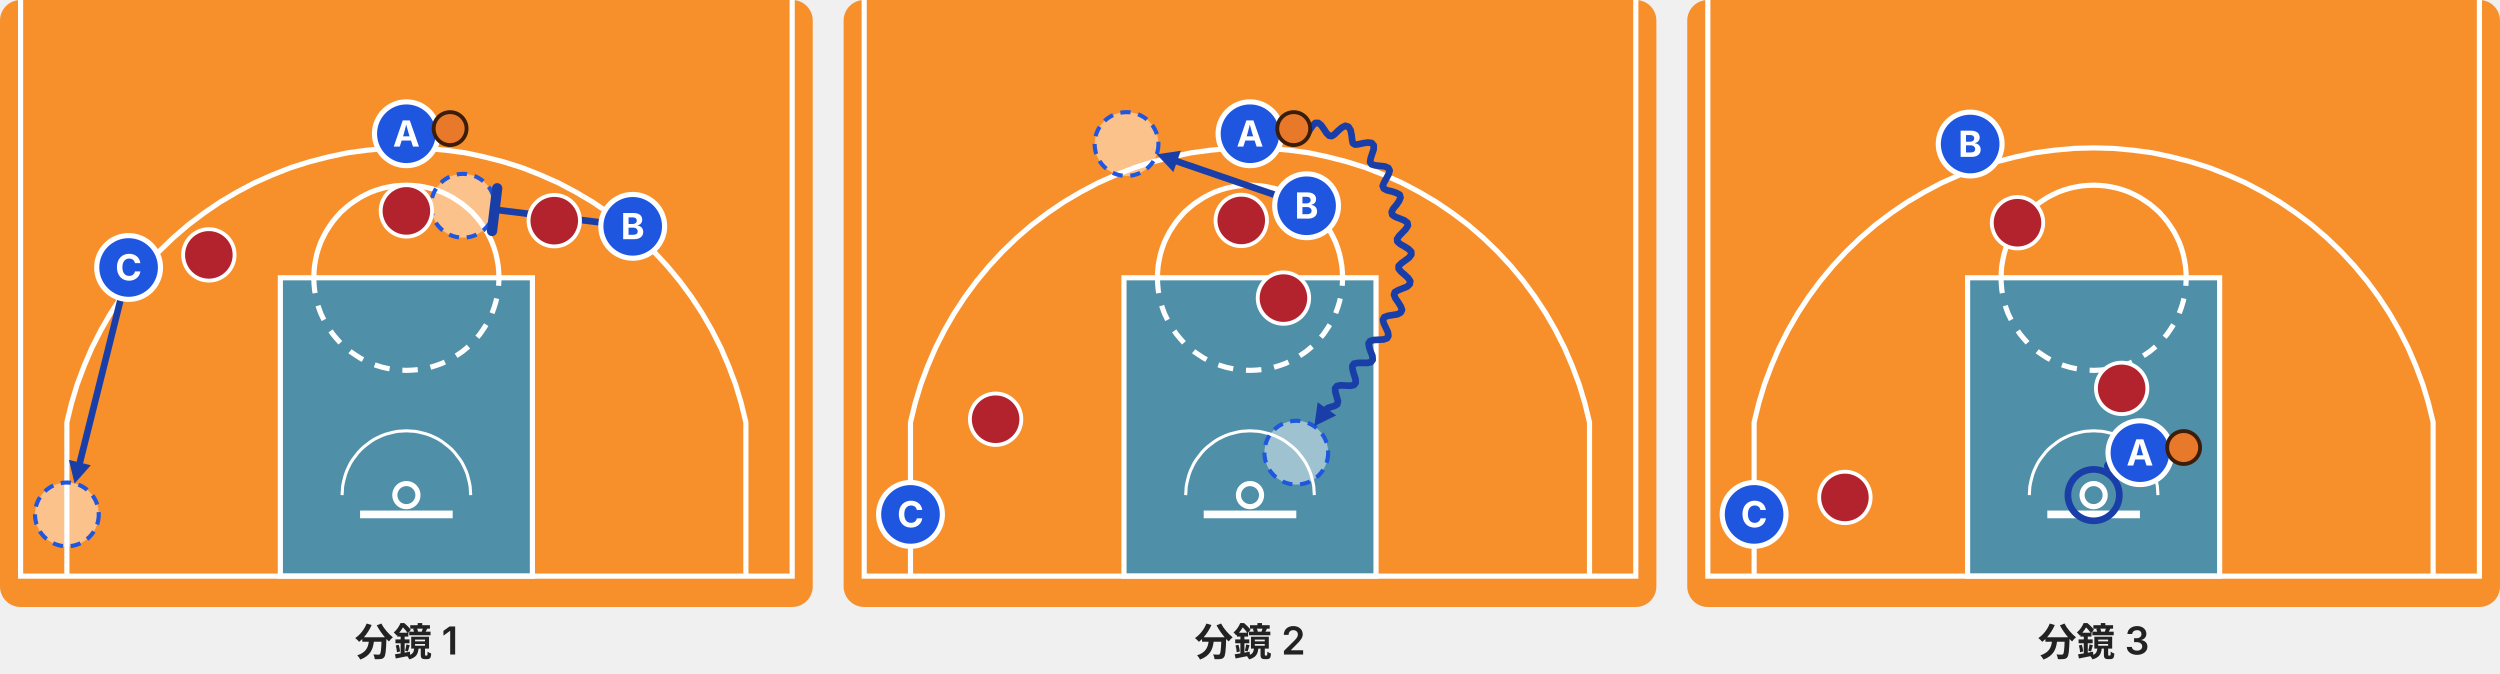
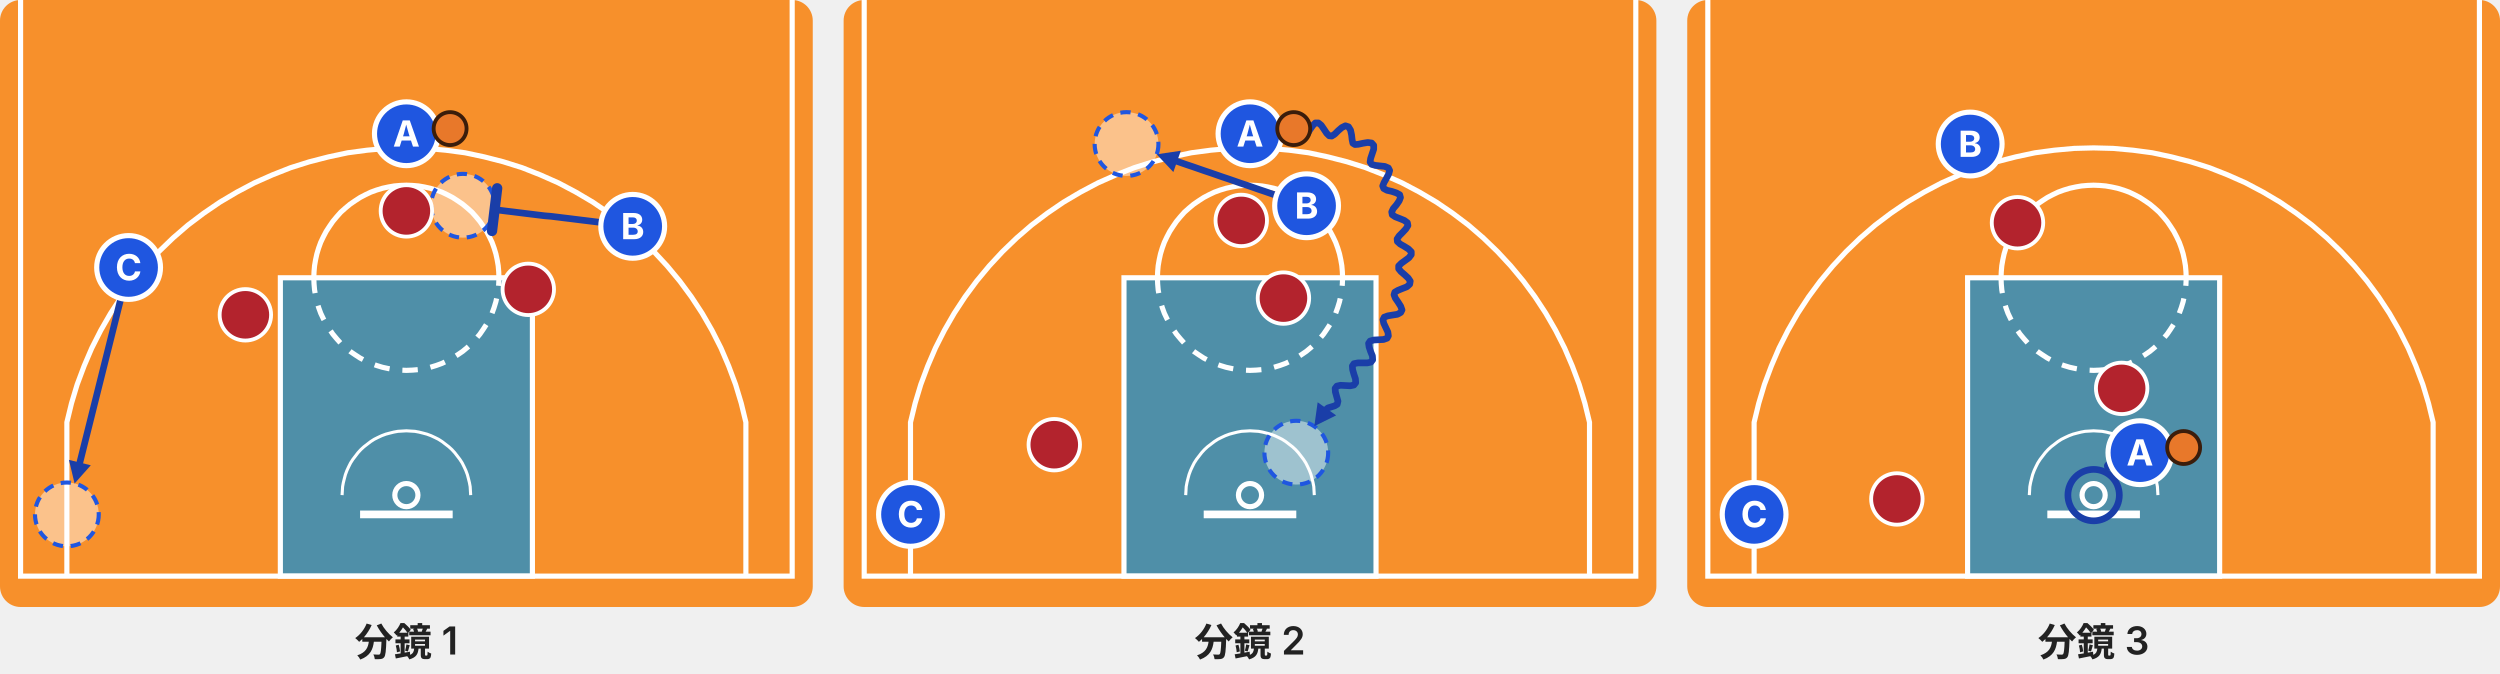
<svg xmlns="http://www.w3.org/2000/svg" viewBox="0 0 972.0 262.0" width="972.0" height="262.0" font-family="-apple-system, 'PingFang TC', 'Noto Sans TC', sans-serif">
  <g transform="translate(0,0)">
    <rect width="316.0" height="236.0" rx="8" fill="#f7902b" />
    <rect x="109.0" y="108.0" width="98.0" height="116.0" fill="#4f8fa8" stroke="#ffffff" stroke-width="2" />
    <polyline points="8.0,0.0 8.0,224.0 308.0,224.0 308.0,0.0" fill="none" stroke="#ffffff" stroke-width="2" />
    <polyline points="194.0,108.0 193.9,105.6 193.7,103.3 193.3,101.0 192.8,98.7 192.1,96.4 191.3,94.2 190.3,92.1 189.2,90.0 187.9,88.0 186.6,86.1 185.1,84.3 183.5,82.5 181.7,80.9 179.9,79.4 178.0,78.1 176.0,76.8 173.9,75.7 171.8,74.7 169.6,73.9 167.3,73.2 165.0,72.7 162.7,72.3 160.4,72.1 158.0,72.0 155.6,72.1 153.3,72.3 151.0,72.7 148.7,73.2 146.4,73.9 144.2,74.7 142.1,75.7 140.0,76.8 138.0,78.1 136.1,79.4 134.3,80.9 132.5,82.5 130.9,84.3 129.4,86.1 128.1,88.0 126.8,90.0 125.7,92.1 124.7,94.2 123.9,96.4 123.2,98.7 122.7,101.0 122.3,103.3 122.1,105.6 122.0,108.0" fill="none" stroke="#ffffff" stroke-width="2" />
    <polyline points="122.0,108.0 122.1,110.4 122.3,112.7 122.7,115.0 123.2,117.3 123.9,119.6 124.7,121.8 125.7,123.9 126.8,126.0 128.1,128.0 129.4,129.9 130.9,131.7 132.5,133.5 134.3,135.1 136.1,136.6 138.0,137.9 140.0,139.2 142.1,140.3 144.2,141.3 146.4,142.1 148.7,142.8 151.0,143.3 153.3,143.7 155.6,143.9 158.0,144.0 160.4,143.9 162.7,143.7 165.0,143.3 167.3,142.8 169.6,142.1 171.8,141.3 173.9,140.3 176.0,139.2 178.0,137.9 179.9,136.6 181.7,135.1 183.5,133.5 185.1,131.7 186.6,129.9 187.9,128.0 189.2,126.0 190.3,123.9 191.3,121.8 192.1,119.6 192.8,117.3 193.3,115.0 193.7,112.7 193.9,110.4 194.0,108.0" fill="none" stroke="#ffffff" stroke-width="2" stroke-dasharray="6 5" />
    <polyline points="290.0,224.0 290.0,164.2 288.2,156.8 286.0,149.5 283.3,142.3 280.3,135.3 276.8,128.4 273.0,121.8 268.8,115.4 264.3,109.3 259.4,103.4 254.2,97.8 248.7,92.5 242.9,87.5 236.8,82.9 230.5,78.6 223.9,74.7 217.1,71.1 210.1,68.0 203.0,65.2 195.7,62.9 188.3,61.0 180.8,59.4 173.3,58.4 165.6,57.7 158.0,57.5 150.4,57.7 142.7,58.4 135.2,59.4 127.7,61.0 120.3,62.9 113.0,65.2 105.9,68.0 98.9,71.1 92.1,74.7 85.5,78.6 79.2,82.9 73.1,87.5 67.3,92.5 61.8,97.8 56.6,103.4 51.7,109.3 47.2,115.4 43.0,121.8 39.2,128.4 35.7,135.3 32.7,142.3 30.0,149.5 27.8,156.8 26.0,164.2 26.0,224.0" fill="none" stroke="#ffffff" stroke-width="2" />
    <polyline points="183.0,192.5 182.9,190.9 182.8,189.2 182.5,187.6 182.1,186.0 181.7,184.5 181.1,182.9 180.4,181.4 179.7,180.0 178.8,178.6 177.8,177.3 176.8,176.0 175.7,174.8 174.5,173.7 173.2,172.7 171.9,171.7 170.5,170.8 169.1,170.1 167.6,169.4 166.0,168.8 164.5,168.4 162.9,168.0 161.3,167.7 159.6,167.6 158.0,167.5 156.4,167.6 154.7,167.7 153.1,168.0 151.5,168.4 150.0,168.8 148.4,169.4 146.9,170.1 145.5,170.8 144.1,171.7 142.8,172.7 141.5,173.7 140.3,174.8 139.2,176.0 138.2,177.3 137.2,178.6 136.3,180.0 135.6,181.4 134.9,182.9 134.3,184.5 133.9,186.0 133.5,187.6 133.2,189.2 133.1,190.9 133.0,192.5" fill="none" stroke="#ffffff" stroke-width="1.2" />
    <line x1="140.0" y1="200.0" x2="176.0" y2="200.0" stroke="#ffffff" stroke-width="3" />
    <circle cx="158.0" cy="192.5" r="4.5" fill="none" stroke="#ffffff" stroke-width="2" />
    <circle cx="180.0" cy="80.0" r="12.4" fill="#ffffff" fill-opacity="0.45" stroke="#1f56e0" stroke-width="1.6" stroke-dasharray="4 3" />
    <circle cx="26.0" cy="200.0" r="12.4" fill="#ffffff" fill-opacity="0.45" stroke="#1f56e0" stroke-width="1.6" stroke-dasharray="4 3" />
    <polyline points="233.7,86.5 231.3,86.2 228.9,85.9 226.4,85.6 224.0,85.3 221.6,85.0 219.1,84.7 216.7,84.4 214.2,84.1 211.8,83.9 209.3,83.6 206.9,83.3 204.4,83.0 202.0,82.7 199.6,82.4 197.1,82.1 194.7,81.8 192.3,81.5" fill="none" stroke="#1a3ea8" stroke-width="2.6" stroke-linecap="round" stroke-linejoin="round" />
    <line x1="191.3" y1="89.8" x2="193.3" y2="73.2" stroke="#1a3ea8" stroke-width="4" stroke-linecap="round" />
    <polyline points="47.0,116.0 46.4,118.4 45.8,120.8 45.2,123.2 44.6,125.6 44.0,128.0 43.4,130.4 42.8,132.8 42.2,135.2 41.6,137.6 41.0,140.0 40.4,142.4 39.8,144.8 39.2,147.2 38.6,149.6 38.0,152.0 37.4,154.4 36.8,156.8 36.2,159.2 35.6,161.6 35.0,164.0 34.4,166.4 33.8,168.8 33.2,171.2 32.6,173.6 32.0,176.0 31.4,178.4 30.8,180.8 30.7,181.4" fill="none" stroke="#1a3ea8" stroke-width="2.6" stroke-linecap="round" stroke-linejoin="round" />
    <polygon points="29.0,188.0 35.3,180.9 26.8,178.8" fill="#1a3ea8" />
    <circle cx="158.0" cy="82.0" r="10.0" fill="#b3232d" stroke="#fff" stroke-width="1.5" />
-     <circle cx="215.5" cy="85.8" r="10.0" fill="#b3232d" stroke="#fff" stroke-width="1.5" />
-     <circle cx="81.2" cy="99.1" r="10.0" fill="#b3232d" stroke="#fff" stroke-width="1.5" />
+     <circle cx="205.4" cy="112.5" r="10.0" fill="#b3232d" stroke="#fff" stroke-width="1.5" />
+     <circle cx="95.4" cy="122.4" r="10.0" fill="#b3232d" stroke="#fff" stroke-width="1.5" />
    <circle cx="158.0" cy="52.0" r="12.4" fill="#1f56e0" stroke="#fff" stroke-width="2" />
    <text x="158.0" y="57.0" font-size="14" font-weight="700" fill="#fff" text-anchor="middle">A</text>
    <circle cx="246.0" cy="88.0" r="12.4" fill="#1f56e0" stroke="#fff" stroke-width="2" />
    <text x="246.0" y="93.0" font-size="14" font-weight="700" fill="#fff" text-anchor="middle">B</text>
    <circle cx="50.0" cy="104.0" r="12.4" fill="#1f56e0" stroke="#fff" stroke-width="2" />
    <text x="50.0" y="109.0" font-size="14" font-weight="700" fill="#fff" text-anchor="middle">C</text>
    <circle cx="175.0" cy="50.0" r="6.4" fill="#e8782a" stroke="#3b1d0b" stroke-width="1.5" />
    <text x="158.0" y="255.0" font-size="15" font-weight="600" fill="#222" text-anchor="middle">分鏡 1</text>
  </g>
  <g transform="translate(328,0)">
    <rect width="316.0" height="236.0" rx="8" fill="#f7902b" />
    <rect x="109.0" y="108.0" width="98.0" height="116.0" fill="#4f8fa8" stroke="#ffffff" stroke-width="2" />
    <polyline points="8.0,0.0 8.0,224.0 308.0,224.0 308.0,0.0" fill="none" stroke="#ffffff" stroke-width="2" />
    <polyline points="194.0,108.0 193.9,105.6 193.7,103.3 193.3,101.0 192.8,98.7 192.1,96.4 191.3,94.2 190.3,92.1 189.2,90.0 187.9,88.0 186.6,86.1 185.1,84.3 183.5,82.5 181.7,80.9 179.9,79.4 178.0,78.1 176.0,76.8 173.9,75.7 171.8,74.7 169.6,73.9 167.3,73.2 165.0,72.7 162.7,72.3 160.4,72.1 158.0,72.0 155.6,72.1 153.3,72.3 151.0,72.7 148.7,73.2 146.4,73.9 144.2,74.7 142.1,75.7 140.0,76.8 138.0,78.1 136.1,79.4 134.3,80.9 132.5,82.5 130.9,84.3 129.4,86.1 128.1,88.0 126.8,90.0 125.7,92.1 124.7,94.2 123.9,96.4 123.2,98.7 122.7,101.0 122.3,103.3 122.1,105.6 122.0,108.0" fill="none" stroke="#ffffff" stroke-width="2" />
    <polyline points="122.0,108.0 122.1,110.4 122.3,112.7 122.7,115.0 123.2,117.3 123.9,119.6 124.7,121.8 125.7,123.9 126.8,126.0 128.1,128.0 129.4,129.9 130.9,131.7 132.5,133.5 134.3,135.1 136.1,136.6 138.0,137.9 140.0,139.2 142.1,140.3 144.2,141.3 146.4,142.1 148.7,142.8 151.0,143.3 153.3,143.7 155.6,143.9 158.0,144.0 160.4,143.9 162.7,143.7 165.0,143.3 167.3,142.8 169.6,142.1 171.8,141.3 173.9,140.3 176.0,139.2 178.0,137.9 179.9,136.6 181.7,135.1 183.5,133.5 185.1,131.7 186.6,129.9 187.9,128.0 189.2,126.0 190.3,123.9 191.3,121.8 192.1,119.6 192.8,117.3 193.3,115.0 193.7,112.7 193.9,110.4 194.0,108.0" fill="none" stroke="#ffffff" stroke-width="2" stroke-dasharray="6 5" />
    <polyline points="290.0,224.0 290.0,164.2 288.2,156.8 286.0,149.5 283.3,142.3 280.3,135.3 276.8,128.4 273.0,121.8 268.8,115.4 264.3,109.3 259.4,103.4 254.2,97.8 248.7,92.5 242.9,87.5 236.8,82.9 230.5,78.6 223.9,74.7 217.1,71.1 210.1,68.0 203.0,65.2 195.7,62.9 188.3,61.0 180.8,59.4 173.3,58.4 165.6,57.7 158.0,57.5 150.4,57.7 142.7,58.4 135.2,59.4 127.7,61.0 120.3,62.9 113.0,65.2 105.9,68.0 98.9,71.1 92.1,74.7 85.5,78.6 79.2,82.9 73.1,87.5 67.3,92.5 61.8,97.8 56.6,103.4 51.7,109.3 47.2,115.4 43.0,121.8 39.2,128.4 35.7,135.3 32.7,142.3 30.0,149.5 27.8,156.8 26.0,164.2 26.0,224.0" fill="none" stroke="#ffffff" stroke-width="2" />
    <polyline points="183.0,192.5 182.9,190.9 182.8,189.2 182.5,187.6 182.1,186.0 181.7,184.5 181.1,182.9 180.4,181.4 179.7,180.0 178.8,178.6 177.8,177.3 176.8,176.0 175.7,174.8 174.5,173.7 173.2,172.7 171.9,171.7 170.5,170.8 169.1,170.1 167.6,169.4 166.0,168.8 164.5,168.4 162.9,168.0 161.3,167.7 159.6,167.6 158.0,167.5 156.4,167.6 154.7,167.7 153.1,168.0 151.5,168.4 150.0,168.8 148.4,169.4 146.9,170.1 145.5,170.8 144.1,171.7 142.8,172.7 141.5,173.7 140.3,174.8 139.2,176.0 138.2,177.3 137.2,178.6 136.3,180.0 135.6,181.4 134.9,182.9 134.3,184.5 133.9,186.0 133.5,187.6 133.2,189.2 133.1,190.9 133.0,192.5" fill="none" stroke="#ffffff" stroke-width="1.2" />
    <line x1="140.0" y1="200.0" x2="176.0" y2="200.0" stroke="#ffffff" stroke-width="3" />
    <circle cx="158.0" cy="192.5" r="4.5" fill="none" stroke="#ffffff" stroke-width="2" />
    <circle cx="176.0" cy="176.0" r="12.4" fill="#ffffff" fill-opacity="0.45" stroke="#1f56e0" stroke-width="1.6" stroke-dasharray="4 3" />
    <circle cx="110.0" cy="56.0" r="12.4" fill="#ffffff" fill-opacity="0.45" stroke="#1f56e0" stroke-width="1.6" stroke-dasharray="4 3" />
    <polyline points="170.4,51.4 171.4,51.1 172.5,50.4 173.5,49.9 174.7,50.0 175.8,50.8 177.1,52.2 178.3,53.1 179.3,53.0 180.3,52.0 181.3,50.4 182.4,48.8 183.4,47.8 184.6,47.8 185.7,48.7 186.8,50.3 187.8,51.8 188.8,52.8 189.8,52.9 191.0,52.1 192.3,50.8 193.7,49.6 195.1,48.9 196.3,49.3 197.1,50.6 197.5,52.5 197.7,54.3 198.0,55.7 198.8,56.2 200.1,56.1 201.9,55.7 203.8,55.4 205.3,55.6 206.1,56.5 206.1,58.0 205.5,59.8 204.9,61.6 204.7,63.0 205.3,63.9 206.7,64.3 208.5,64.5 210.4,64.7 211.8,65.3 212.3,66.3 211.9,67.7 211.0,69.4 210.1,71.0 209.6,72.3 210.0,73.3 211.3,74.0 213.1,74.4 214.9,75.0 216.2,75.7 216.5,76.8 216.0,78.1 214.9,79.7 213.7,81.1 213.1,82.4 213.3,83.5 214.5,84.3 216.3,85.0 218.0,85.7 219.2,86.6 219.4,87.7 218.6,89.0 217.3,90.4 216.0,91.7 215.2,92.9 215.3,93.9 216.4,94.9 218.0,95.8 219.6,96.8 220.7,97.9 220.7,99.0 219.8,100.2 218.3,101.3 216.8,102.4 215.8,103.4 215.8,104.5 216.7,105.6 218.1,106.8 219.5,108.1 220.3,109.3 220.1,110.5 219.0,111.5 217.2,112.2 215.5,112.9 214.3,113.6 214.0,114.6 214.5,115.9 215.6,117.5 216.6,119.1 217.1,120.5 216.6,121.5 215.3,122.2 213.4,122.5 211.6,122.8 210.2,123.3 209.7,124.3 210.0,125.7 210.8,127.4 211.6,129.1 211.8,130.6 211.3,131.5 209.9,132.0 208.0,132.1 206.1,132.2 204.7,132.6 204.1,133.5 204.3,134.9 204.9,136.7 205.6,138.4 205.7,139.9 205.0,140.8 203.6,141.1 201.7,141.1 199.9,141.1 198.4,141.4 197.8,142.3 197.9,143.7 198.4,145.5 199.0,147.3 199.1,148.8 198.4,149.7 197.0,150.0 195.1,149.9 193.2,149.8 191.8,150.1 191.1,151.0 191.2,152.4 191.7,154.2 192.2,156.0 191.9,157.2 190.9,157.8 189.6,158.2 188.3,158.6 187.5,159.3 187.0,160.3" fill="none" stroke="#1a3ea8" stroke-width="2.6" stroke-linecap="round" stroke-linejoin="round" />
    <polygon points="183.0,165.7 191.5,161.5 184.3,156.4" fill="#1a3ea8" />
    <polyline points="168.3,76.0 166.0,75.2 163.7,74.4 161.3,73.6 159.0,72.8 156.7,72.0 154.3,71.2 152.0,70.4 149.7,69.6 147.3,68.8 145.0,68.0 142.7,67.2 140.3,66.4 138.0,65.6 135.7,64.8 133.3,64.0 131.0,63.2 128.7,62.4 128.2,62.2" fill="none" stroke="#1a3ea8" stroke-width="2.6" stroke-linecap="round" stroke-linejoin="round" />
    <polygon points="121.7,60.0 128.2,66.9 131.1,58.6" fill="#1a3ea8" />
    <circle cx="154.6" cy="85.7" r="10.0" fill="#b3232d" stroke="#fff" stroke-width="1.5" />
    <circle cx="171.0" cy="115.9" r="10.0" fill="#b3232d" stroke="#fff" stroke-width="1.5" />
-     <circle cx="59.1" cy="163.0" r="10.0" fill="#b3232d" stroke="#fff" stroke-width="1.5" />
+     <circle cx="81.9" cy="172.9" r="10.0" fill="#b3232d" stroke="#fff" stroke-width="1.5" />
    <circle cx="158.0" cy="52.0" r="12.4" fill="#1f56e0" stroke="#fff" stroke-width="2" />
    <text x="158.0" y="57.0" font-size="14" font-weight="700" fill="#fff" text-anchor="middle">A</text>
    <circle cx="180.0" cy="80.0" r="12.4" fill="#1f56e0" stroke="#fff" stroke-width="2" />
    <text x="180.0" y="85.0" font-size="14" font-weight="700" fill="#fff" text-anchor="middle">B</text>
    <circle cx="26.0" cy="200.0" r="12.4" fill="#1f56e0" stroke="#fff" stroke-width="2" />
    <text x="26.0" y="205.0" font-size="14" font-weight="700" fill="#fff" text-anchor="middle">C</text>
    <circle cx="175.0" cy="50.0" r="6.4" fill="#e8782a" stroke="#3b1d0b" stroke-width="1.5" />
    <text x="158.0" y="255.0" font-size="15" font-weight="600" fill="#222" text-anchor="middle">分鏡 2</text>
  </g>
  <g transform="translate(656,0)">
    <rect width="316.0" height="236.0" rx="8" fill="#f7902b" />
    <rect x="109.0" y="108.0" width="98.0" height="116.0" fill="#4f8fa8" stroke="#ffffff" stroke-width="2" />
    <polyline points="8.0,0.0 8.0,224.0 308.0,224.0 308.0,0.0" fill="none" stroke="#ffffff" stroke-width="2" />
    <polyline points="194.0,108.0 193.9,105.6 193.7,103.3 193.3,101.0 192.8,98.7 192.1,96.4 191.3,94.2 190.3,92.1 189.2,90.0 187.9,88.0 186.6,86.1 185.1,84.3 183.5,82.5 181.7,80.9 179.9,79.4 178.0,78.1 176.0,76.8 173.9,75.7 171.8,74.7 169.6,73.9 167.3,73.2 165.0,72.7 162.7,72.3 160.4,72.1 158.0,72.0 155.6,72.1 153.3,72.3 151.0,72.7 148.7,73.2 146.4,73.9 144.2,74.7 142.1,75.7 140.0,76.8 138.0,78.1 136.1,79.4 134.3,80.9 132.5,82.5 130.9,84.3 129.4,86.1 128.1,88.0 126.8,90.0 125.7,92.1 124.7,94.2 123.9,96.4 123.2,98.7 122.7,101.0 122.3,103.3 122.1,105.6 122.0,108.0" fill="none" stroke="#ffffff" stroke-width="2" />
    <polyline points="122.0,108.0 122.1,110.4 122.3,112.7 122.7,115.0 123.2,117.3 123.9,119.6 124.7,121.8 125.7,123.9 126.8,126.0 128.1,128.0 129.4,129.9 130.9,131.7 132.5,133.5 134.3,135.1 136.1,136.6 138.0,137.9 140.0,139.2 142.1,140.3 144.2,141.3 146.4,142.1 148.7,142.8 151.0,143.3 153.3,143.7 155.6,143.9 158.0,144.0 160.4,143.9 162.7,143.7 165.0,143.3 167.3,142.8 169.6,142.1 171.8,141.3 173.9,140.3 176.0,139.2 178.0,137.9 179.9,136.6 181.7,135.1 183.5,133.5 185.1,131.7 186.6,129.9 187.9,128.0 189.2,126.0 190.3,123.9 191.3,121.8 192.1,119.6 192.8,117.3 193.3,115.0 193.7,112.7 193.9,110.4 194.0,108.0" fill="none" stroke="#ffffff" stroke-width="2" stroke-dasharray="6 5" />
    <polyline points="290.0,224.0 290.0,164.2 288.2,156.8 286.0,149.5 283.3,142.3 280.3,135.3 276.8,128.4 273.0,121.8 268.8,115.4 264.3,109.3 259.4,103.4 254.2,97.8 248.7,92.5 242.9,87.5 236.8,82.9 230.5,78.6 223.9,74.7 217.1,71.1 210.1,68.0 203.0,65.2 195.7,62.9 188.3,61.0 180.8,59.4 173.3,58.4 165.6,57.7 158.0,57.5 150.4,57.7 142.7,58.4 135.2,59.4 127.7,61.0 120.3,62.9 113.0,65.2 105.9,68.0 98.9,71.1 92.1,74.7 85.5,78.6 79.2,82.9 73.1,87.5 67.3,92.5 61.8,97.8 56.6,103.4 51.7,109.3 47.2,115.4 43.0,121.8 39.2,128.4 35.7,135.3 32.7,142.3 30.0,149.5 27.8,156.8 26.0,164.2 26.0,224.0" fill="none" stroke="#ffffff" stroke-width="2" />
    <polyline points="183.0,192.5 182.9,190.9 182.8,189.2 182.5,187.6 182.1,186.0 181.7,184.5 181.1,182.9 180.4,181.4 179.7,180.0 178.8,178.6 177.8,177.3 176.8,176.0 175.7,174.8 174.5,173.7 173.2,172.7 171.9,171.7 170.5,170.8 169.1,170.1 167.6,169.4 166.0,168.8 164.5,168.4 162.9,168.0 161.3,167.7 159.6,167.6 158.0,167.5 156.4,167.6 154.7,167.7 153.1,168.0 151.5,168.4 150.0,168.8 148.4,169.4 146.9,170.1 145.5,170.8 144.1,171.7 142.8,172.7 141.5,173.7 140.3,174.8 139.2,176.0 138.2,177.3 137.2,178.6 136.3,180.0 135.6,181.4 134.9,182.9 134.3,184.5 133.9,186.0 133.5,187.6 133.2,189.2 133.1,190.9 133.0,192.5" fill="none" stroke="#ffffff" stroke-width="1.2" />
    <line x1="140.0" y1="200.0" x2="176.0" y2="200.0" stroke="#ffffff" stroke-width="3" />
    <circle cx="158.0" cy="192.5" r="4.5" fill="none" stroke="#ffffff" stroke-width="2" />
    <polyline points="164.6,180.6 164.0,181.0 162.7,182.5 162.2,183.4" fill="none" stroke="#1a3ea8" stroke-width="3.6" stroke-linecap="round" stroke-linejoin="round" stroke-dasharray="1 6" />
    <circle cx="158.0" cy="192.5" r="10.0" fill="none" stroke="#1a3ea8" stroke-width="2.6" />
    <circle cx="128.4" cy="86.6" r="10.0" fill="#b3232d" stroke="#fff" stroke-width="1.5" />
    <circle cx="168.9" cy="151.0" r="10.0" fill="#b3232d" stroke="#fff" stroke-width="1.5" />
-     <circle cx="61.3" cy="193.4" r="10.0" fill="#b3232d" stroke="#fff" stroke-width="1.5" />
+     <circle cx="81.5" cy="194.0" r="10.0" fill="#b3232d" stroke="#fff" stroke-width="1.5" />
    <circle cx="176.0" cy="176.0" r="12.4" fill="#1f56e0" stroke="#fff" stroke-width="2" />
    <text x="176.0" y="181.0" font-size="14" font-weight="700" fill="#fff" text-anchor="middle">A</text>
    <circle cx="110.0" cy="56.0" r="12.4" fill="#1f56e0" stroke="#fff" stroke-width="2" />
    <text x="110.0" y="61.0" font-size="14" font-weight="700" fill="#fff" text-anchor="middle">B</text>
    <circle cx="26.0" cy="200.0" r="12.4" fill="#1f56e0" stroke="#fff" stroke-width="2" />
    <text x="26.0" y="205.0" font-size="14" font-weight="700" fill="#fff" text-anchor="middle">C</text>
    <circle cx="193.0" cy="174.0" r="6.4" fill="#e8782a" stroke="#3b1d0b" stroke-width="1.5" />
    <text x="158.0" y="255.0" font-size="15" font-weight="600" fill="#222" text-anchor="middle">分鏡 3</text>
  </g>
</svg>
